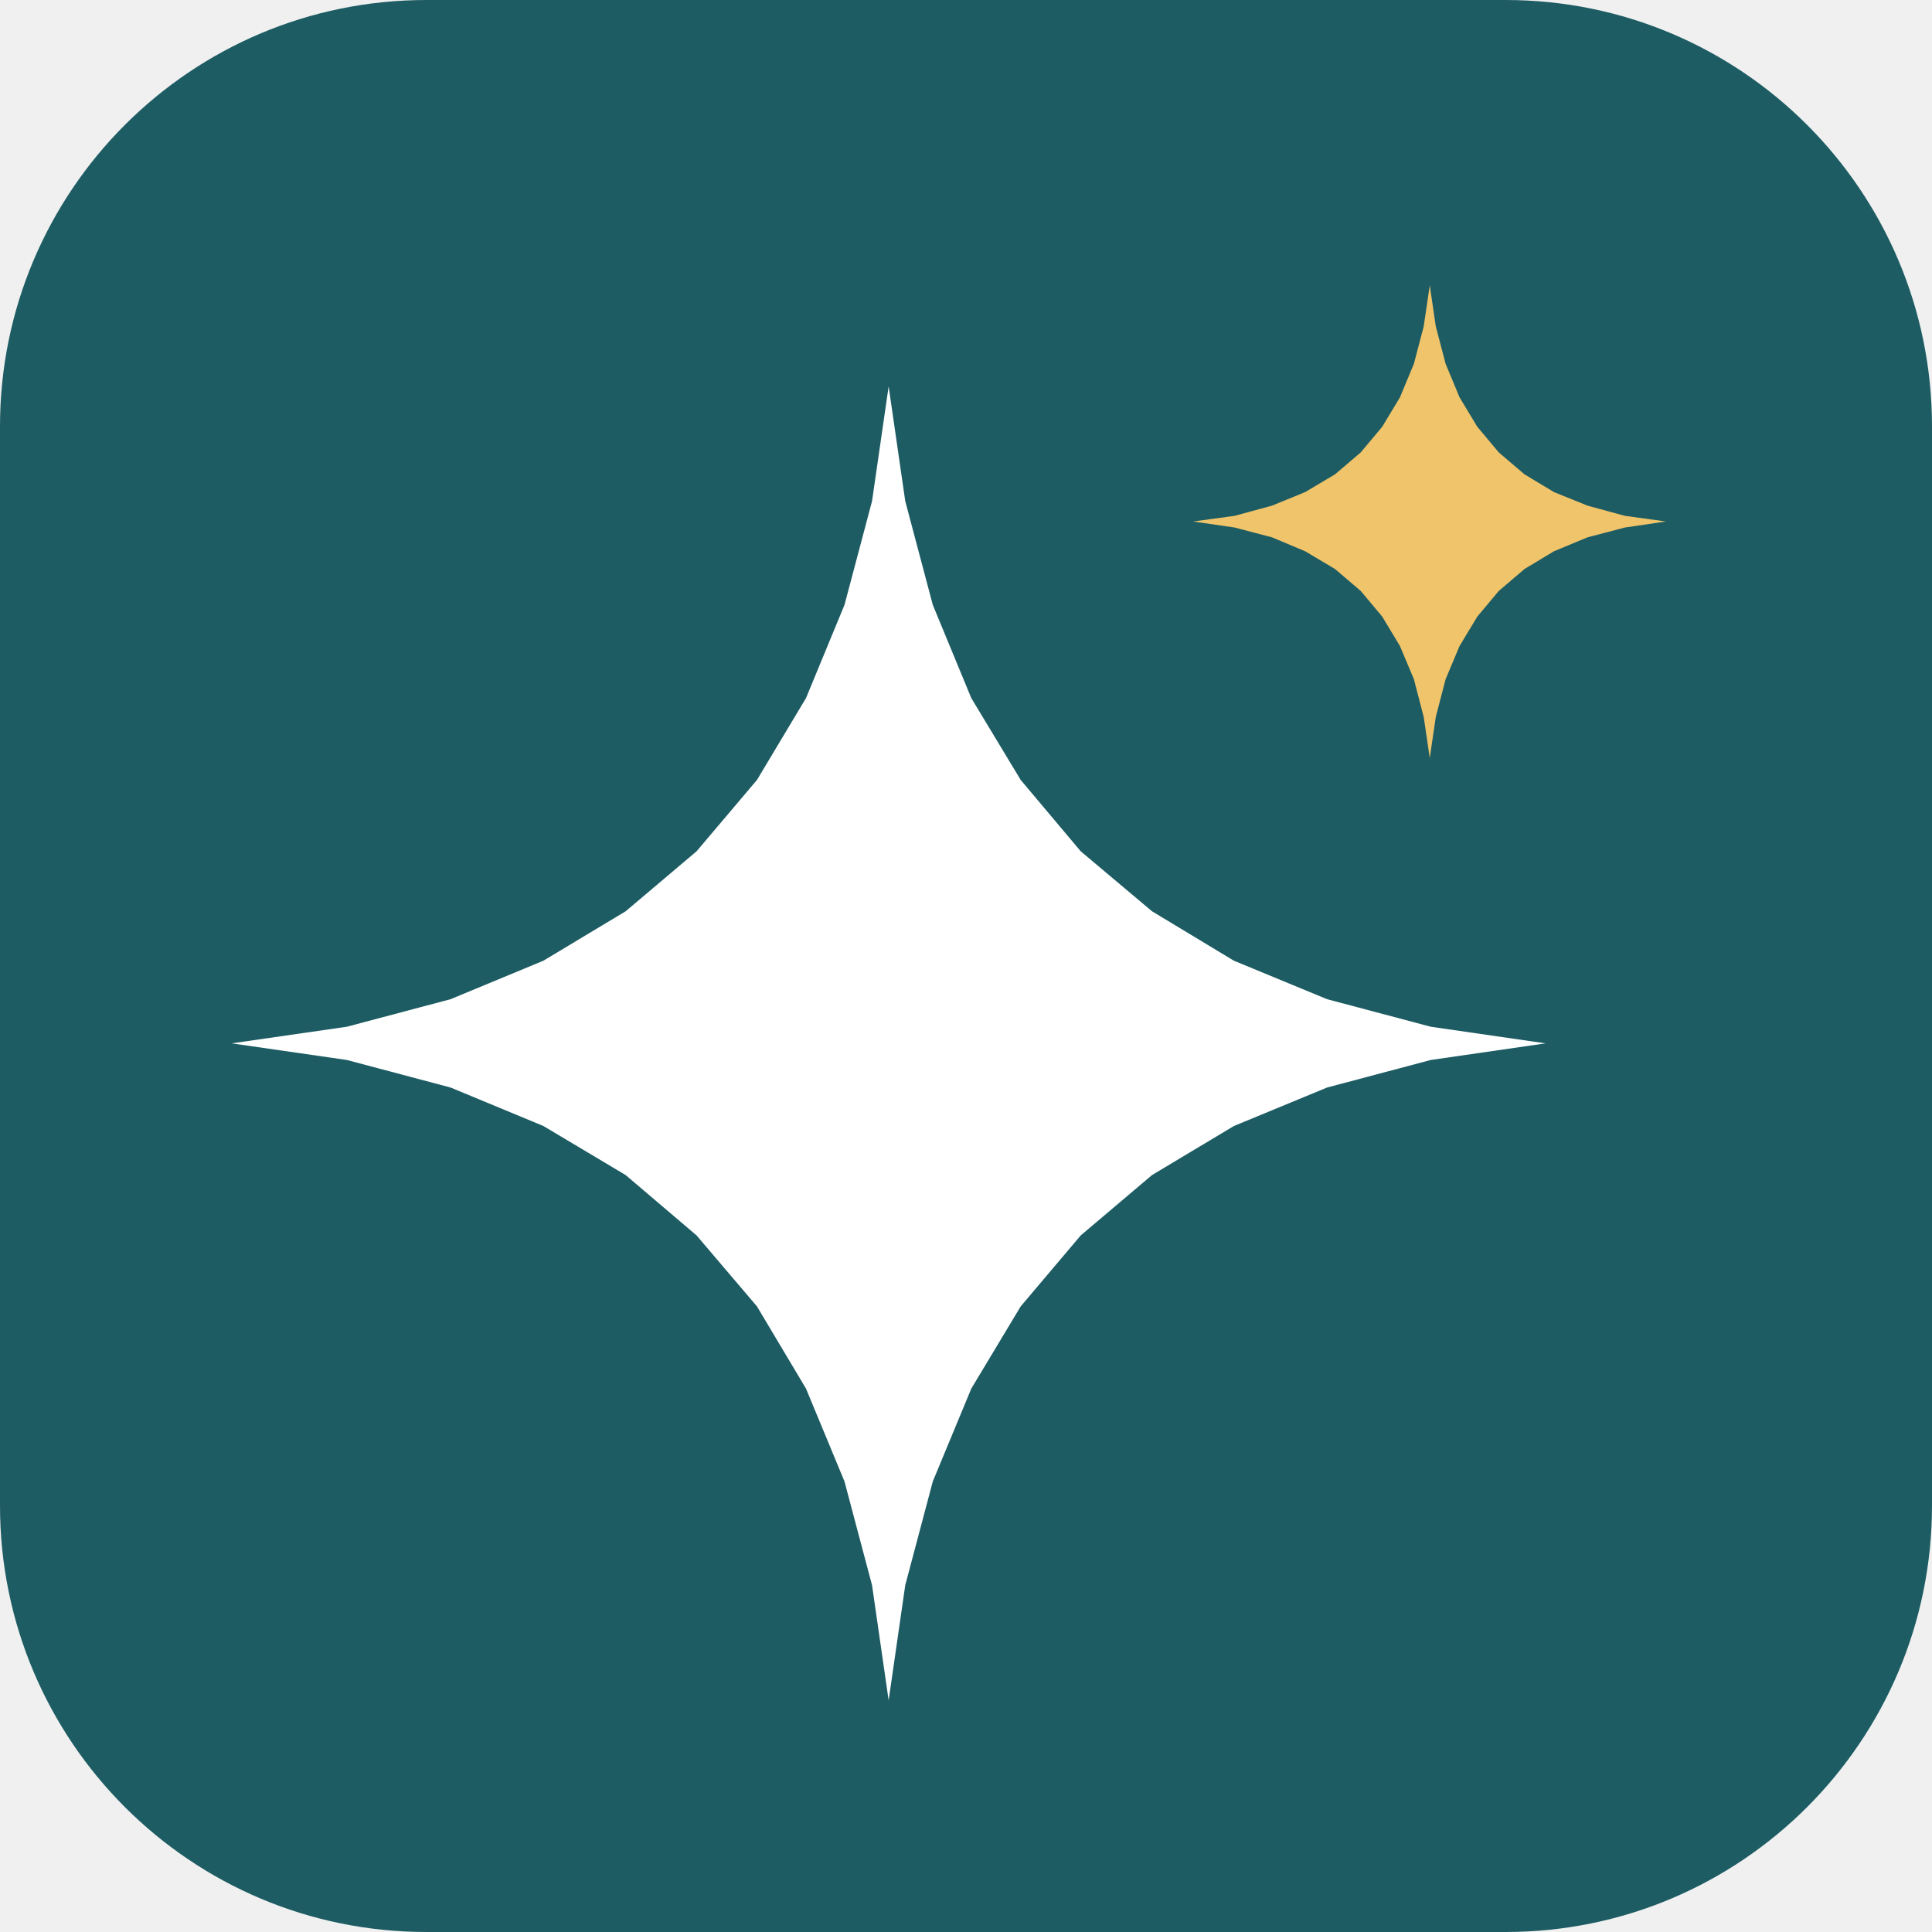
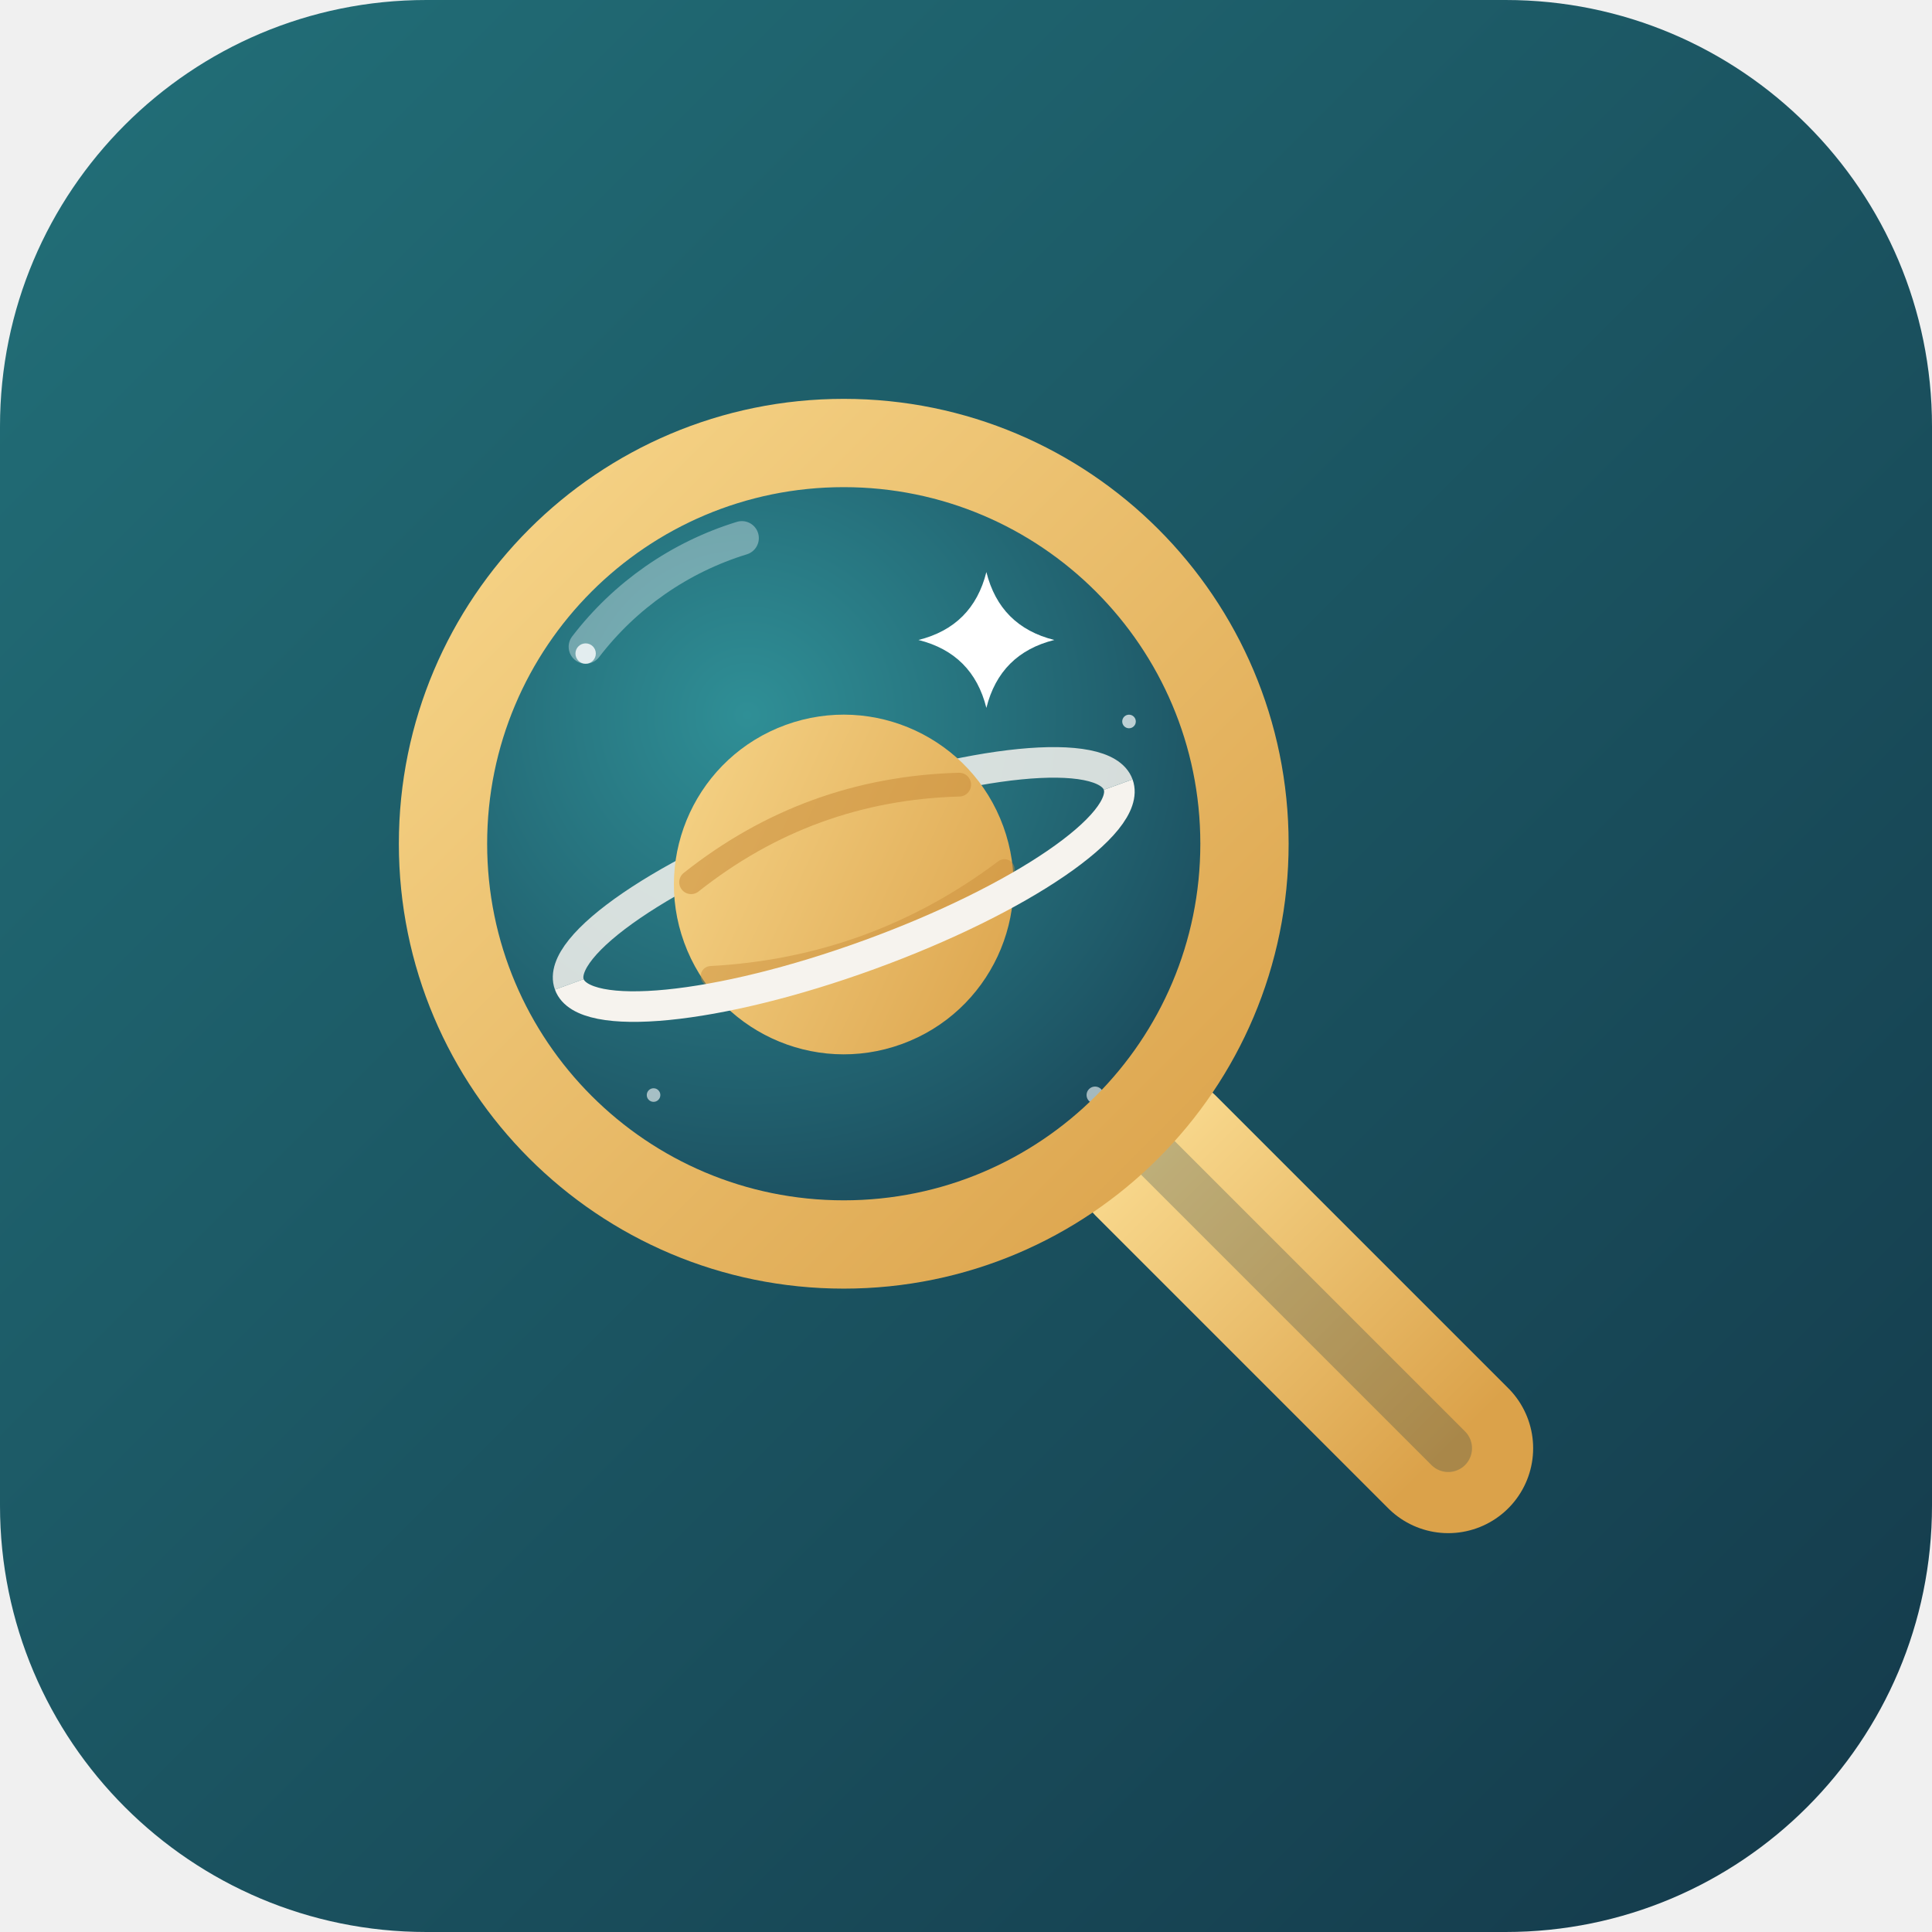
<svg xmlns="http://www.w3.org/2000/svg" viewBox="0 0 512 512">
-   <rect width="512" height="512" rx="113" fill="#1d5c63" />
-   <path d="M235.5,102.4 L239.9,132.8 L247.2,160.3 L257.4,185.0 L270.5,206.7 L286.4,225.6 L305.3,241.5 L327.0,254.6 L351.7,264.8 L379.2,272.1 L409.6,276.5 L379.2,280.9 L351.7,288.2 L327.0,298.4 L305.3,311.4 L286.4,327.4 L270.5,346.2 L257.4,368.0 L247.2,392.6 L239.9,420.1 L235.5,450.6 L231.1,420.1 L223.8,392.6 L213.6,368.0 L200.6,346.2 L184.6,327.4 L165.8,311.4 L144.0,298.4 L119.4,288.2 L91.9,280.9 L61.4,276.5 L91.9,272.1 L119.4,264.8 L144.0,254.6 L165.8,241.5 L184.6,225.6 L200.6,206.7 L213.6,185.0 L223.8,160.3 L231.1,132.8 Z" fill="#ffffff" />
-   <path d="M378.9,75.6 L380.5,86.5 L383.1,96.4 L386.8,105.3 L391.5,113.1 L397.2,119.9 L404.0,125.7 L411.8,130.4 L420.7,134.0 L430.6,136.7 L441.5,138.2 L430.6,139.8 L420.7,142.4 L411.8,146.1 L404.0,150.8 L397.2,156.6 L391.5,163.4 L386.8,171.2 L383.1,180.0 L380.5,190.0 L378.9,200.9 L377.3,190.0 L374.7,180.0 L371.0,171.2 L366.3,163.4 L360.6,156.6 L353.8,150.8 L345.9,146.1 L337.1,142.4 L327.2,139.8 L316.2,138.2 L327.2,136.7 L337.1,134.0 L345.9,130.4 L353.8,125.7 L360.6,119.9 L366.3,113.1 L371.0,105.3 L374.7,96.4 L377.3,86.5 Z" fill="#f0c46a" />
+   <rect width="512" height="512" rx="113" fill="url(#ceu)" />
+   <defs>
+     <linearGradient id="ceu" x1="0" y1="0" x2="1" y2="1">
+       <stop offset="0" stop-color="#227079" />
+       <stop offset="1" stop-color="#14394a" />
+     </linearGradient>
+     <radialGradient id="lente" cx=".38" cy=".34" r=".8">
+       <stop offset="0" stop-color="#2f8f96" />
+       <stop offset="1" stop-color="#173f52" />
+     </radialGradient>
+     <linearGradient id="ouro" x1="0" y1="0" x2="1" y2="1">
+       <stop offset="0" stop-color="#f7d68a" />
+       <stop offset="1" stop-color="#dba24a" />
+     </linearGradient>
+     <clipPath id="vidro">
+       <circle cx="226" cy="226" r="118" />
+     </clipPath>
+   </defs>
+   <g transform="translate(256 256) scale(.9) translate(-262 -262)">
+     <line x1="318" y1="318" x2="404" y2="404" stroke="url(#ouro)" stroke-width="50" stroke-linecap="round" />
+     <line x1="318" y1="318" x2="404" y2="404" stroke="#14394a" stroke-opacity=".25" stroke-width="14" stroke-linecap="round" />
+     <circle cx="226" cy="226" r="118" fill="url(#lente)" />
+     <g clip-path="url(#vidro)">
+       <circle cx="150" cy="170" r="3" fill="#fff" opacity=".8" />
+       <circle cx="300" cy="300" r="2.5" fill="#fff" opacity=".6" />
+       <circle cx="170" cy="300" r="2" fill="#fff" opacity=".6" />
+       <circle cx="310" cy="190" r="2" fill="#fff" opacity=".7" />
+       <g transform="rotate(-20 226 238)">
+         <path d="M140 238 A86 22 0 0 1 312 238" fill="none" stroke="#f6f3ee" stroke-width="9" stroke-opacity=".85" />
+         <circle cx="226" cy="238" r="50" fill="url(#ouro)" />
+         <path d="M184 222 Q226 208 268 222" fill="none" stroke="#c98d3a" stroke-width="7" stroke-opacity=".55" stroke-linecap="round" />
+         <path d="M180 250 Q226 264 272 250" fill="none" stroke="#c98d3a" stroke-width="6" stroke-opacity=".45" stroke-linecap="round" />
+         <path d="M140 238 A86 22 0 0 0 312 238" fill="none" stroke="#f6f3ee" stroke-width="9" />
+       </g>
+       <path d="M268 146 Q272 162 288 166 Q272 170 268 186 Q264 170 248 166 Q264 162 268 146Z" fill="#fff" />
+     </g>
+     <circle cx="226" cy="226" r="118" fill="none" stroke="url(#ouro)" stroke-width="26" />
+     <path d="M150 168 A92 92 0 0 1 196 136" fill="none" stroke="#fff" stroke-opacity=".35" stroke-width="10" stroke-linecap="round" />
+   </g>
</svg>
